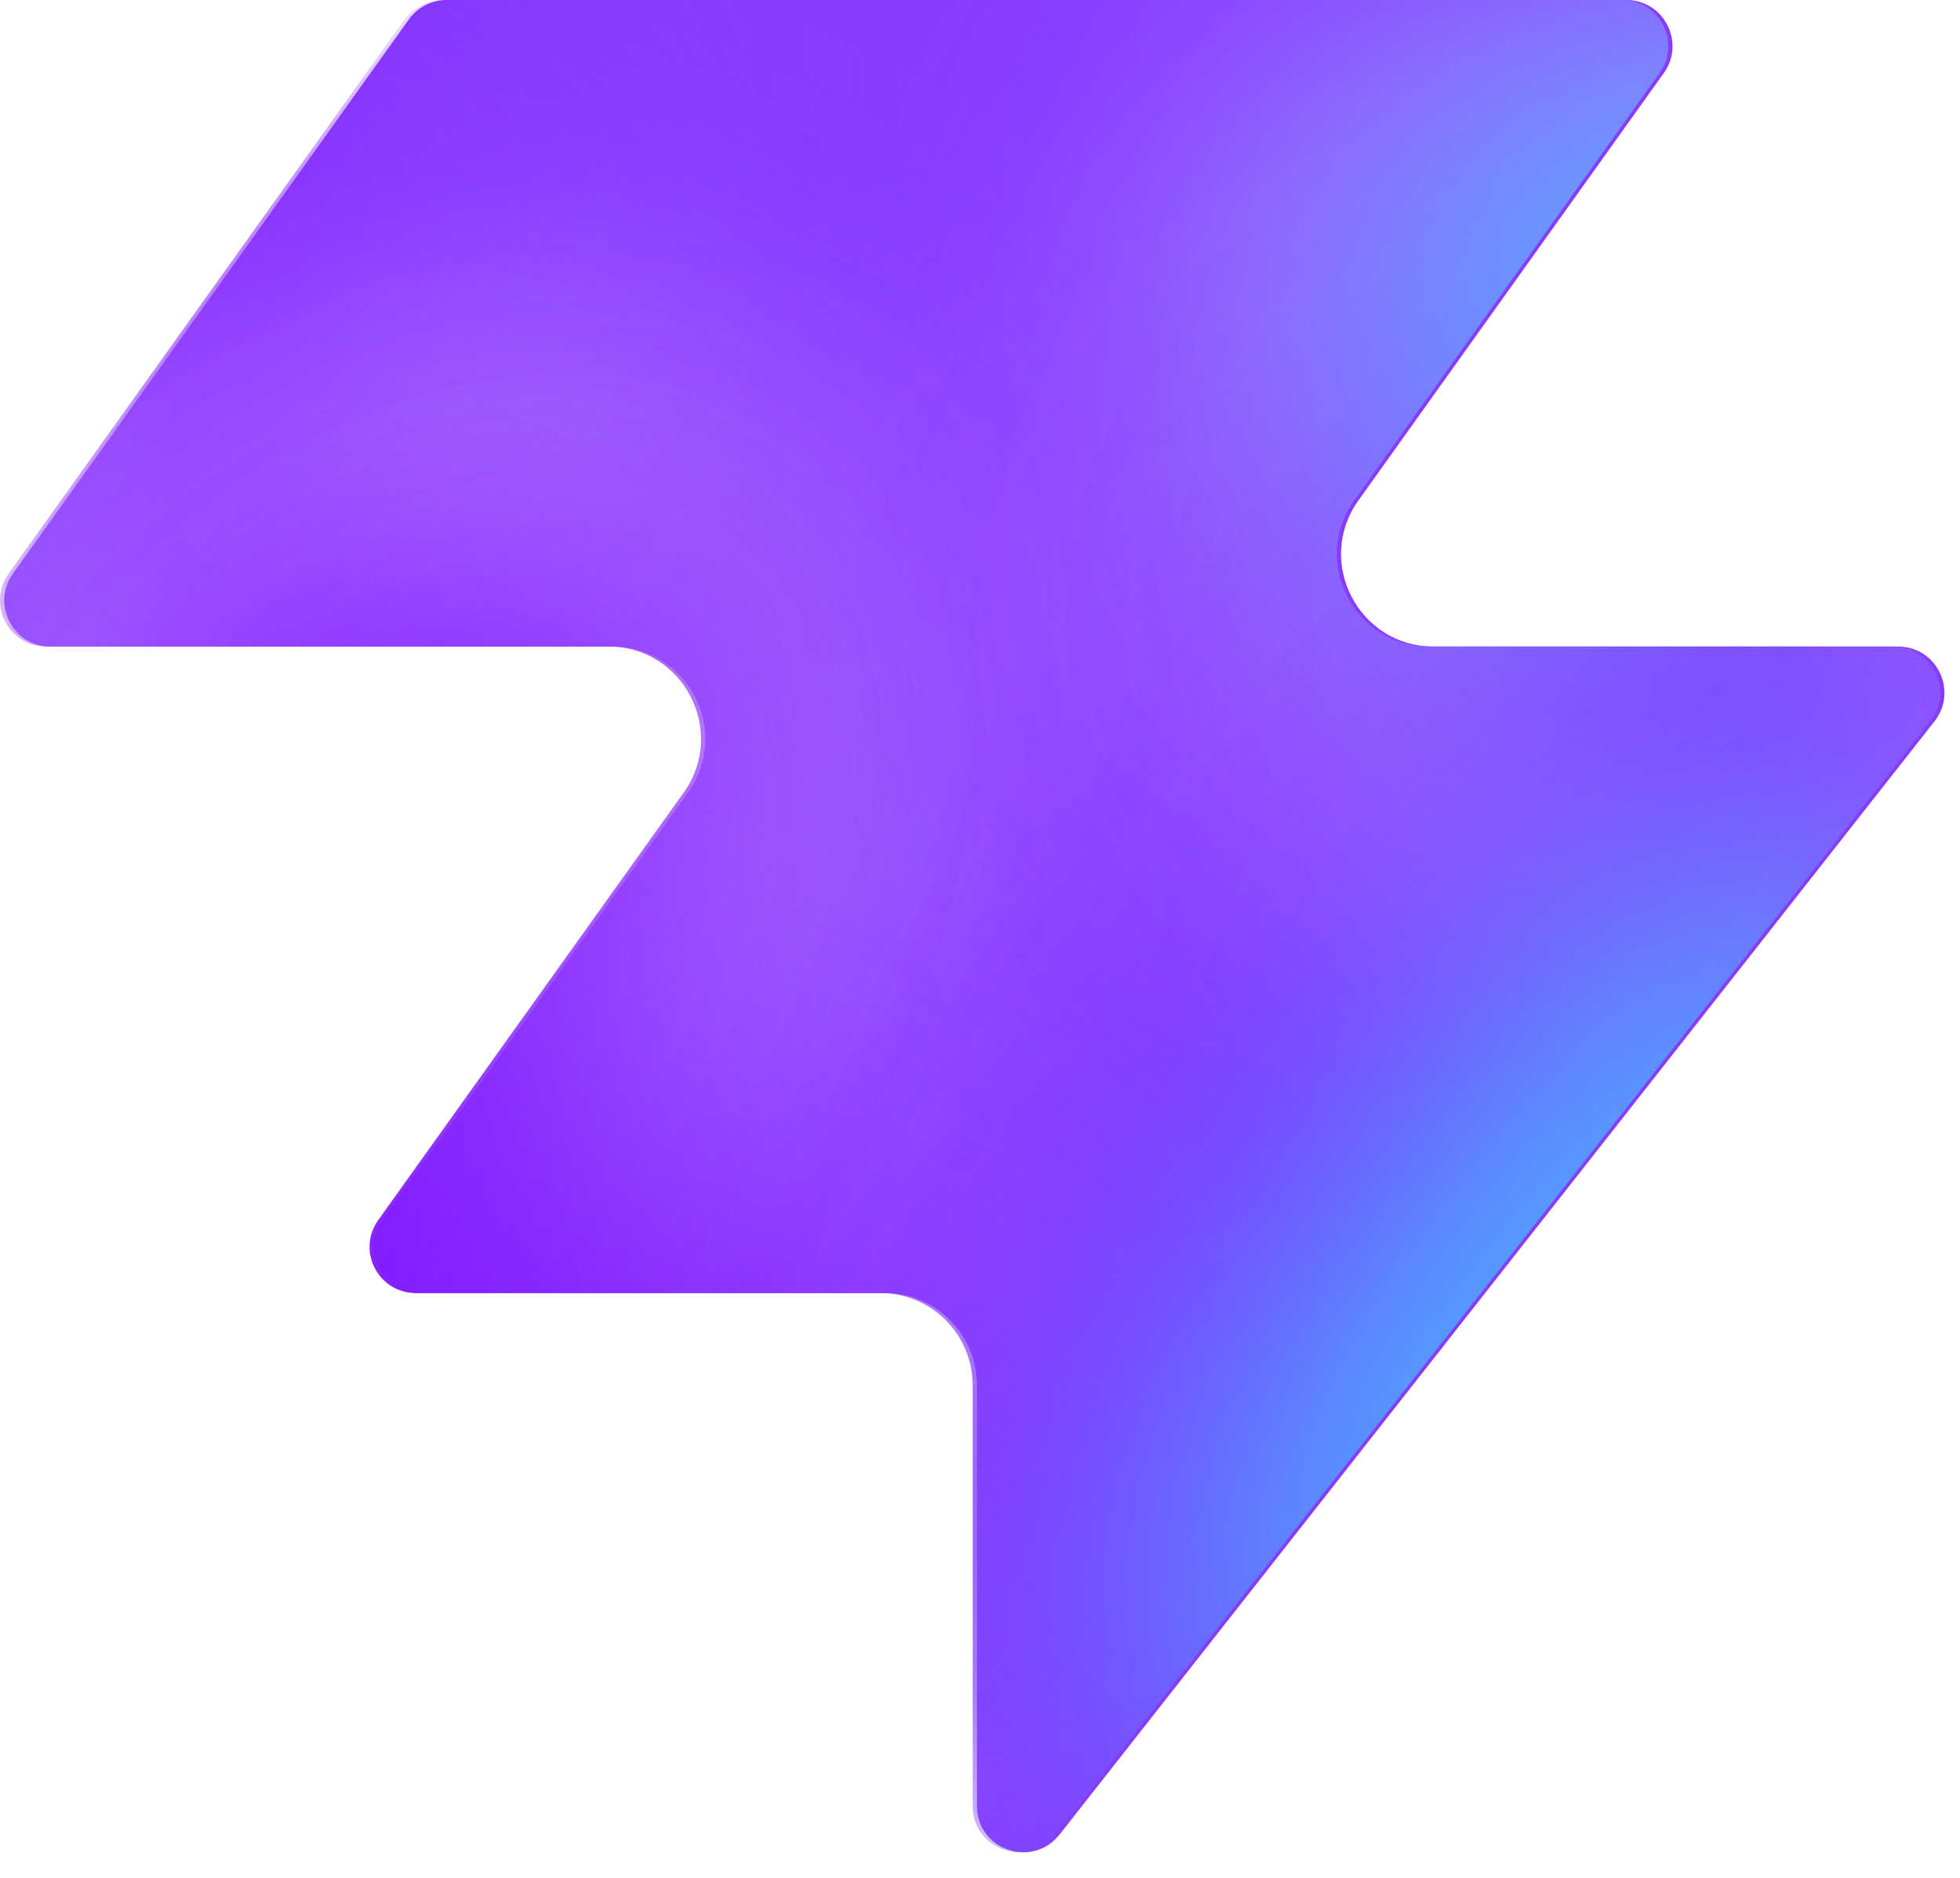
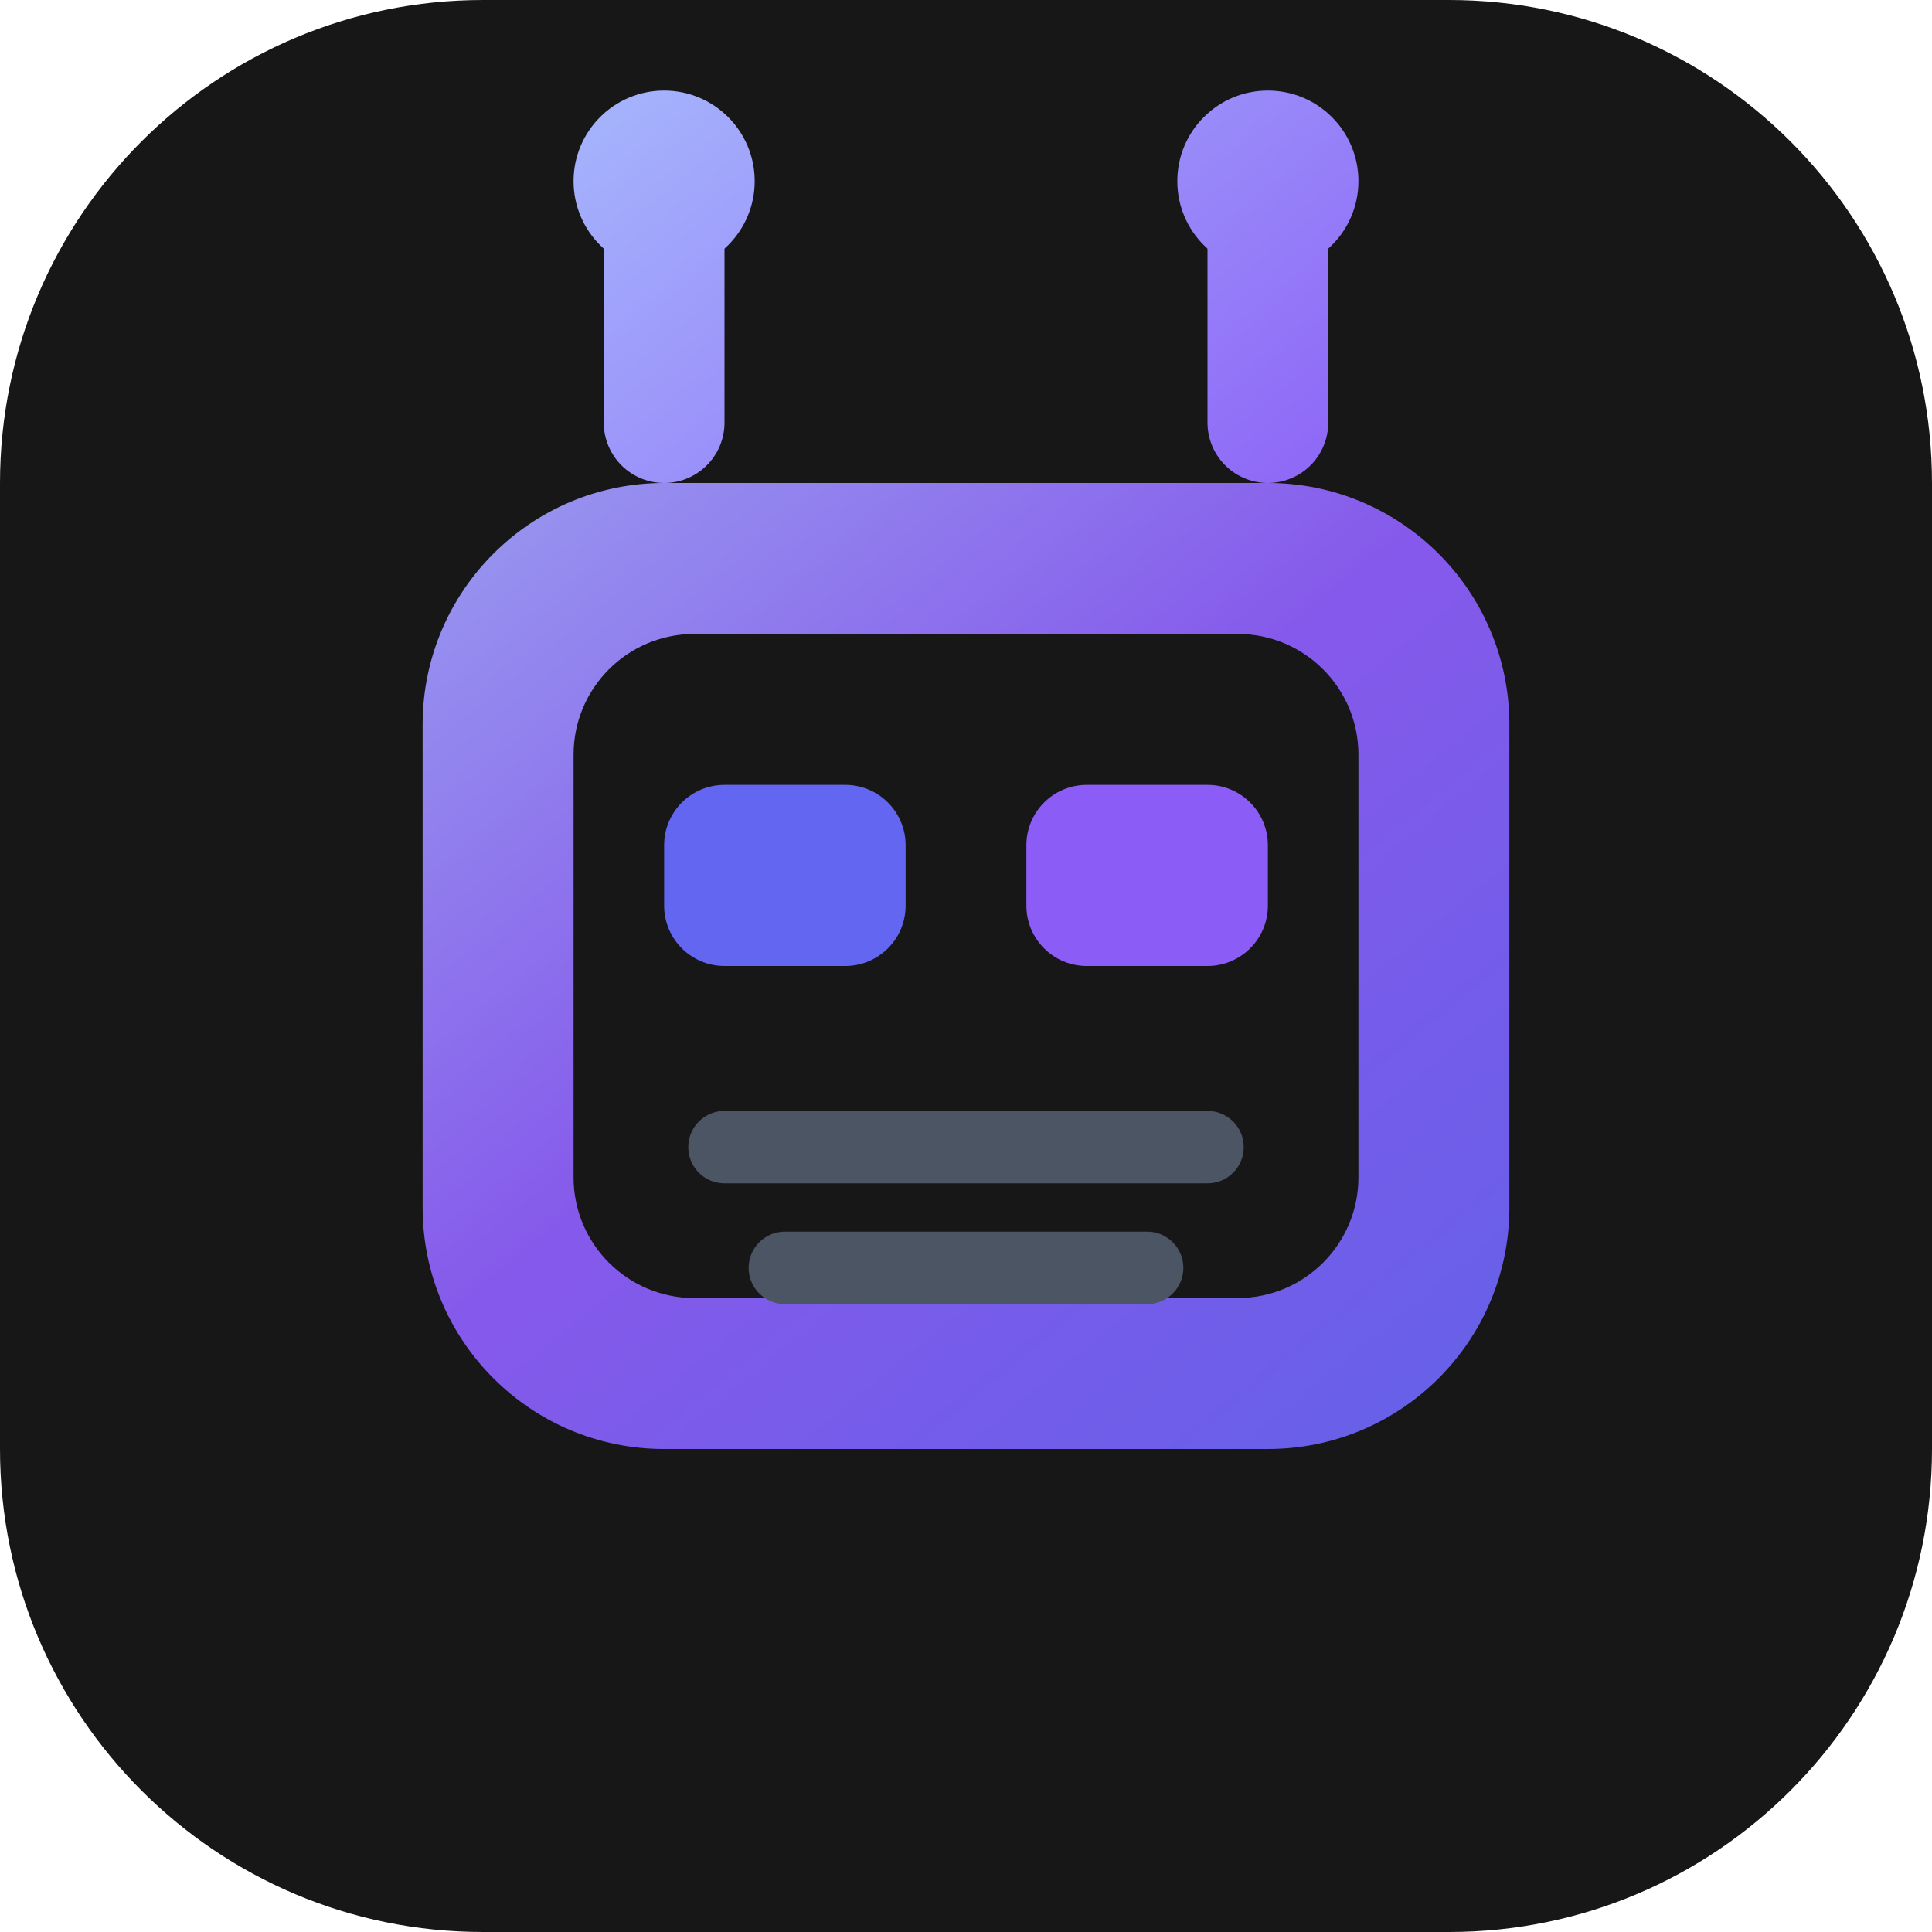
- <svg xmlns="http://www.w3.org/2000/svg" width="48" height="46" fill="none" viewBox="0 0 48 46">
-   <path fill="#863bff" d="M25.946 44.938c-.664.845-2.021.375-2.021-.698V33.937a2.26 2.26 0 0 0-2.262-2.262H10.287c-.92 0-1.456-1.04-.92-1.788l7.48-10.471c1.07-1.497 0-3.578-1.842-3.578H1.237c-.92 0-1.456-1.04-.92-1.788L10.013.474c.214-.297.556-.474.92-.474h28.894c.92 0 1.456 1.04.92 1.788l-7.48 10.471c-1.07 1.498 0 3.579 1.842 3.579h11.377c.943 0 1.473 1.088.89 1.83L25.947 44.94z" style="fill:#863bff;fill:color(display-p3 .525 .23 1);fill-opacity:1" />
-   <mask id="a" width="48" height="46" x="0" y="0" maskUnits="userSpaceOnUse" style="mask-type:alpha">
-     <path fill="#000" d="M25.842 44.938c-.664.844-2.021.375-2.021-.698V33.937a2.26 2.26 0 0 0-2.262-2.262H10.183c-.92 0-1.456-1.04-.92-1.788l7.48-10.471c1.07-1.498 0-3.579-1.842-3.579H1.133c-.92 0-1.456-1.04-.92-1.787L9.91.473c.214-.297.556-.474.92-.474h28.894c.92 0 1.456 1.04.92 1.788l-7.48 10.471c-1.07 1.498 0 3.578 1.842 3.578h11.377c.943 0 1.473 1.088.89 1.832L25.843 44.94z" style="fill:#000;fill-opacity:1" />
-   </mask>
-   <g mask="url(#a)">
-     <g filter="url(#b)">
-       <ellipse cx="5.508" cy="14.704" fill="#ede6ff" rx="5.508" ry="14.704" style="fill:#ede6ff;fill:color(display-p3 .927 .903 1);fill-opacity:1" transform="matrix(.00324 1 1 -.00324 -4.47 31.516)" />
-     </g>
-     <g filter="url(#c)">
-       <ellipse cx="10.399" cy="29.851" fill="#ede6ff" rx="10.399" ry="29.851" style="fill:#ede6ff;fill:color(display-p3 .927 .903 1);fill-opacity:1" transform="matrix(.00324 1 1 -.00324 -39.328 7.883)" />
-     </g>
-     <g filter="url(#d)">
-       <ellipse cx="5.508" cy="30.487" fill="#7e14ff" rx="5.508" ry="30.487" style="fill:#7e14ff;fill:color(display-p3 .492 .077 1);fill-opacity:1" transform="rotate(89.814 -25.913 -14.639)scale(1 -1)" />
-     </g>
-     <g filter="url(#e)">
-       <ellipse cx="5.508" cy="30.599" fill="#7e14ff" rx="5.508" ry="30.599" style="fill:#7e14ff;fill:color(display-p3 .492 .077 1);fill-opacity:1" transform="rotate(89.814 -32.644 -3.334)scale(1 -1)" />
-     </g>
-     <g filter="url(#f)">
-       <ellipse cx="5.508" cy="30.599" fill="#7e14ff" rx="5.508" ry="30.599" style="fill:#7e14ff;fill:color(display-p3 .492 .077 1);fill-opacity:1" transform="matrix(.00324 1 1 -.00324 -34.34 30.47)" />
-     </g>
-     <g filter="url(#g)">
-       <ellipse cx="14.072" cy="22.078" fill="#ede6ff" rx="14.072" ry="22.078" style="fill:#ede6ff;fill:color(display-p3 .927 .903 1);fill-opacity:1" transform="rotate(93.35 24.506 48.493)scale(-1 1)" />
-     </g>
-     <g filter="url(#h)">
-       <ellipse cx="3.47" cy="21.501" fill="#7e14ff" rx="3.47" ry="21.501" style="fill:#7e14ff;fill:color(display-p3 .492 .077 1);fill-opacity:1" transform="rotate(89.009 28.708 47.59)scale(-1 1)" />
-     </g>
-     <g filter="url(#i)">
-       <ellipse cx="3.47" cy="21.501" fill="#7e14ff" rx="3.47" ry="21.501" style="fill:#7e14ff;fill:color(display-p3 .492 .077 1);fill-opacity:1" transform="rotate(89.009 28.708 47.59)scale(-1 1)" />
-     </g>
-     <g filter="url(#j)">
-       <ellipse cx=".387" cy="8.972" fill="#7e14ff" rx="4.407" ry="29.108" style="fill:#7e14ff;fill:color(display-p3 .492 .077 1);fill-opacity:1" transform="rotate(39.51 .387 8.972)" />
-     </g>
-     <g filter="url(#k)">
-       <ellipse cx="47.523" cy="-6.092" fill="#7e14ff" rx="4.407" ry="29.108" style="fill:#7e14ff;fill:color(display-p3 .492 .077 1);fill-opacity:1" transform="rotate(37.892 47.523 -6.092)" />
-     </g>
-     <g filter="url(#l)">
-       <ellipse cx="41.412" cy="6.333" fill="#47bfff" rx="5.971" ry="9.665" style="fill:#47bfff;fill:color(display-p3 .28 .748 1);fill-opacity:1" transform="rotate(37.892 41.412 6.333)" />
-     </g>
-     <g filter="url(#m)">
-       <ellipse cx="-1.879" cy="38.332" fill="#7e14ff" rx="4.407" ry="29.108" style="fill:#7e14ff;fill:color(display-p3 .492 .077 1);fill-opacity:1" transform="rotate(37.892 -1.88 38.332)" />
-     </g>
-     <g filter="url(#n)">
-       <ellipse cx="-1.879" cy="38.332" fill="#7e14ff" rx="4.407" ry="29.108" style="fill:#7e14ff;fill:color(display-p3 .492 .077 1);fill-opacity:1" transform="rotate(37.892 -1.88 38.332)" />
-     </g>
-     <g filter="url(#o)">
-       <ellipse cx="35.651" cy="29.907" fill="#7e14ff" rx="4.407" ry="29.108" style="fill:#7e14ff;fill:color(display-p3 .492 .077 1);fill-opacity:1" transform="rotate(37.892 35.651 29.907)" />
-     </g>
-     <g filter="url(#p)">
-       <ellipse cx="38.418" cy="32.4" fill="#47bfff" rx="5.971" ry="15.297" style="fill:#47bfff;fill:color(display-p3 .28 .748 1);fill-opacity:1" transform="rotate(37.892 38.418 32.4)" />
-     </g>
-   </g>
+ <svg xmlns="http://www.w3.org/2000/svg" viewBox="0 0 32 32" fill="none">
+   <rect width="32" height="32" rx="8" fill="#171717" />
+   <path stroke="url(#m)" stroke-width="2" stroke-linecap="round" d="M11 7V4M21 7V4" />
+   <circle cx="11" cy="3" r="1.5" fill="url(#m)" />
+   <circle cx="21" cy="3" r="1.5" fill="url(#m)" />
+   <rect x="7" y="8" width="18" height="16" rx="4" fill="url(#m)" opacity=".95" />
+   <rect x="9.5" y="10.5" width="13" height="11" rx="2" fill="#171717" />
+   <rect x="11" y="13" width="4" height="3" rx="1" fill="#6366f1" />
+   <rect x="17" y="13" width="4" height="3" rx="1" fill="#8b5cf6" />
+   <path stroke="#4b5563" stroke-width="1.2" stroke-linecap="round" d="M12 19h8" />
+   <path stroke="#4b5563" stroke-width="1.2" stroke-linecap="round" d="M13 21h6" />
  <defs>
-     <filter id="b" width="60.045" height="41.654" x="-19.77" y="16.149" color-interpolation-filters="sRGB" filterUnits="userSpaceOnUse">
-       <feFlood flood-opacity="0" result="BackgroundImageFix" />
-       <feBlend in="SourceGraphic" in2="BackgroundImageFix" result="shape" />
-       <feGaussianBlur result="effect1_foregroundBlur_2002_17158" stdDeviation="7.659" />
-     </filter>
-     <filter id="c" width="90.34" height="51.437" x="-54.613" y="-7.533" color-interpolation-filters="sRGB" filterUnits="userSpaceOnUse">
-       <feFlood flood-opacity="0" result="BackgroundImageFix" />
-       <feBlend in="SourceGraphic" in2="BackgroundImageFix" result="shape" />
-       <feGaussianBlur result="effect1_foregroundBlur_2002_17158" stdDeviation="7.659" />
-     </filter>
-     <filter id="d" width="79.355" height="29.4" x="-49.64" y="2.03" color-interpolation-filters="sRGB" filterUnits="userSpaceOnUse">
-       <feFlood flood-opacity="0" result="BackgroundImageFix" />
-       <feBlend in="SourceGraphic" in2="BackgroundImageFix" result="shape" />
-       <feGaussianBlur result="effect1_foregroundBlur_2002_17158" stdDeviation="4.596" />
-     </filter>
-     <filter id="e" width="79.579" height="29.4" x="-45.045" y="20.029" color-interpolation-filters="sRGB" filterUnits="userSpaceOnUse">
-       <feFlood flood-opacity="0" result="BackgroundImageFix" />
-       <feBlend in="SourceGraphic" in2="BackgroundImageFix" result="shape" />
-       <feGaussianBlur result="effect1_foregroundBlur_2002_17158" stdDeviation="4.596" />
-     </filter>
-     <filter id="f" width="79.579" height="29.4" x="-43.513" y="21.178" color-interpolation-filters="sRGB" filterUnits="userSpaceOnUse">
-       <feFlood flood-opacity="0" result="BackgroundImageFix" />
-       <feBlend in="SourceGraphic" in2="BackgroundImageFix" result="shape" />
-       <feGaussianBlur result="effect1_foregroundBlur_2002_17158" stdDeviation="4.596" />
-     </filter>
-     <filter id="g" width="74.749" height="58.852" x="15.756" y="-17.901" color-interpolation-filters="sRGB" filterUnits="userSpaceOnUse">
-       <feFlood flood-opacity="0" result="BackgroundImageFix" />
-       <feBlend in="SourceGraphic" in2="BackgroundImageFix" result="shape" />
-       <feGaussianBlur result="effect1_foregroundBlur_2002_17158" stdDeviation="7.659" />
-     </filter>
-     <filter id="h" width="61.377" height="25.362" x="23.548" y="2.284" color-interpolation-filters="sRGB" filterUnits="userSpaceOnUse">
-       <feFlood flood-opacity="0" result="BackgroundImageFix" />
-       <feBlend in="SourceGraphic" in2="BackgroundImageFix" result="shape" />
-       <feGaussianBlur result="effect1_foregroundBlur_2002_17158" stdDeviation="4.596" />
-     </filter>
-     <filter id="i" width="61.377" height="25.362" x="23.548" y="2.284" color-interpolation-filters="sRGB" filterUnits="userSpaceOnUse">
-       <feFlood flood-opacity="0" result="BackgroundImageFix" />
-       <feBlend in="SourceGraphic" in2="BackgroundImageFix" result="shape" />
-       <feGaussianBlur result="effect1_foregroundBlur_2002_17158" stdDeviation="4.596" />
-     </filter>
-     <filter id="j" width="56.045" height="63.649" x="-27.636" y="-22.853" color-interpolation-filters="sRGB" filterUnits="userSpaceOnUse">
-       <feFlood flood-opacity="0" result="BackgroundImageFix" />
-       <feBlend in="SourceGraphic" in2="BackgroundImageFix" result="shape" />
-       <feGaussianBlur result="effect1_foregroundBlur_2002_17158" stdDeviation="4.596" />
-     </filter>
-     <filter id="k" width="54.814" height="64.646" x="20.116" y="-38.415" color-interpolation-filters="sRGB" filterUnits="userSpaceOnUse">
-       <feFlood flood-opacity="0" result="BackgroundImageFix" />
-       <feBlend in="SourceGraphic" in2="BackgroundImageFix" result="shape" />
-       <feGaussianBlur result="effect1_foregroundBlur_2002_17158" stdDeviation="4.596" />
-     </filter>
-     <filter id="l" width="33.541" height="35.313" x="24.641" y="-11.323" color-interpolation-filters="sRGB" filterUnits="userSpaceOnUse">
-       <feFlood flood-opacity="0" result="BackgroundImageFix" />
-       <feBlend in="SourceGraphic" in2="BackgroundImageFix" result="shape" />
-       <feGaussianBlur result="effect1_foregroundBlur_2002_17158" stdDeviation="4.596" />
-     </filter>
-     <filter id="m" width="54.814" height="64.646" x="-29.286" y="6.009" color-interpolation-filters="sRGB" filterUnits="userSpaceOnUse">
-       <feFlood flood-opacity="0" result="BackgroundImageFix" />
-       <feBlend in="SourceGraphic" in2="BackgroundImageFix" result="shape" />
-       <feGaussianBlur result="effect1_foregroundBlur_2002_17158" stdDeviation="4.596" />
-     </filter>
-     <filter id="n" width="54.814" height="64.646" x="-29.286" y="6.009" color-interpolation-filters="sRGB" filterUnits="userSpaceOnUse">
-       <feFlood flood-opacity="0" result="BackgroundImageFix" />
-       <feBlend in="SourceGraphic" in2="BackgroundImageFix" result="shape" />
-       <feGaussianBlur result="effect1_foregroundBlur_2002_17158" stdDeviation="4.596" />
-     </filter>
-     <filter id="o" width="54.814" height="64.646" x="8.244" y="-2.416" color-interpolation-filters="sRGB" filterUnits="userSpaceOnUse">
-       <feFlood flood-opacity="0" result="BackgroundImageFix" />
-       <feBlend in="SourceGraphic" in2="BackgroundImageFix" result="shape" />
-       <feGaussianBlur result="effect1_foregroundBlur_2002_17158" stdDeviation="4.596" />
-     </filter>
-     <filter id="p" width="39.409" height="43.623" x="18.713" y="10.588" color-interpolation-filters="sRGB" filterUnits="userSpaceOnUse">
-       <feFlood flood-opacity="0" result="BackgroundImageFix" />
-       <feBlend in="SourceGraphic" in2="BackgroundImageFix" result="shape" />
-       <feGaussianBlur result="effect1_foregroundBlur_2002_17158" stdDeviation="4.596" />
-     </filter>
+     <linearGradient id="m" x1="7" y1="4" x2="25" y2="26" gradientUnits="userSpaceOnUse">
+       <stop stop-color="#a5b4fc" />
+       <stop offset=".5" stop-color="#8b5cf6" />
+       <stop offset="1" stop-color="#6366f1" />
+     </linearGradient>
  </defs>
</svg>
